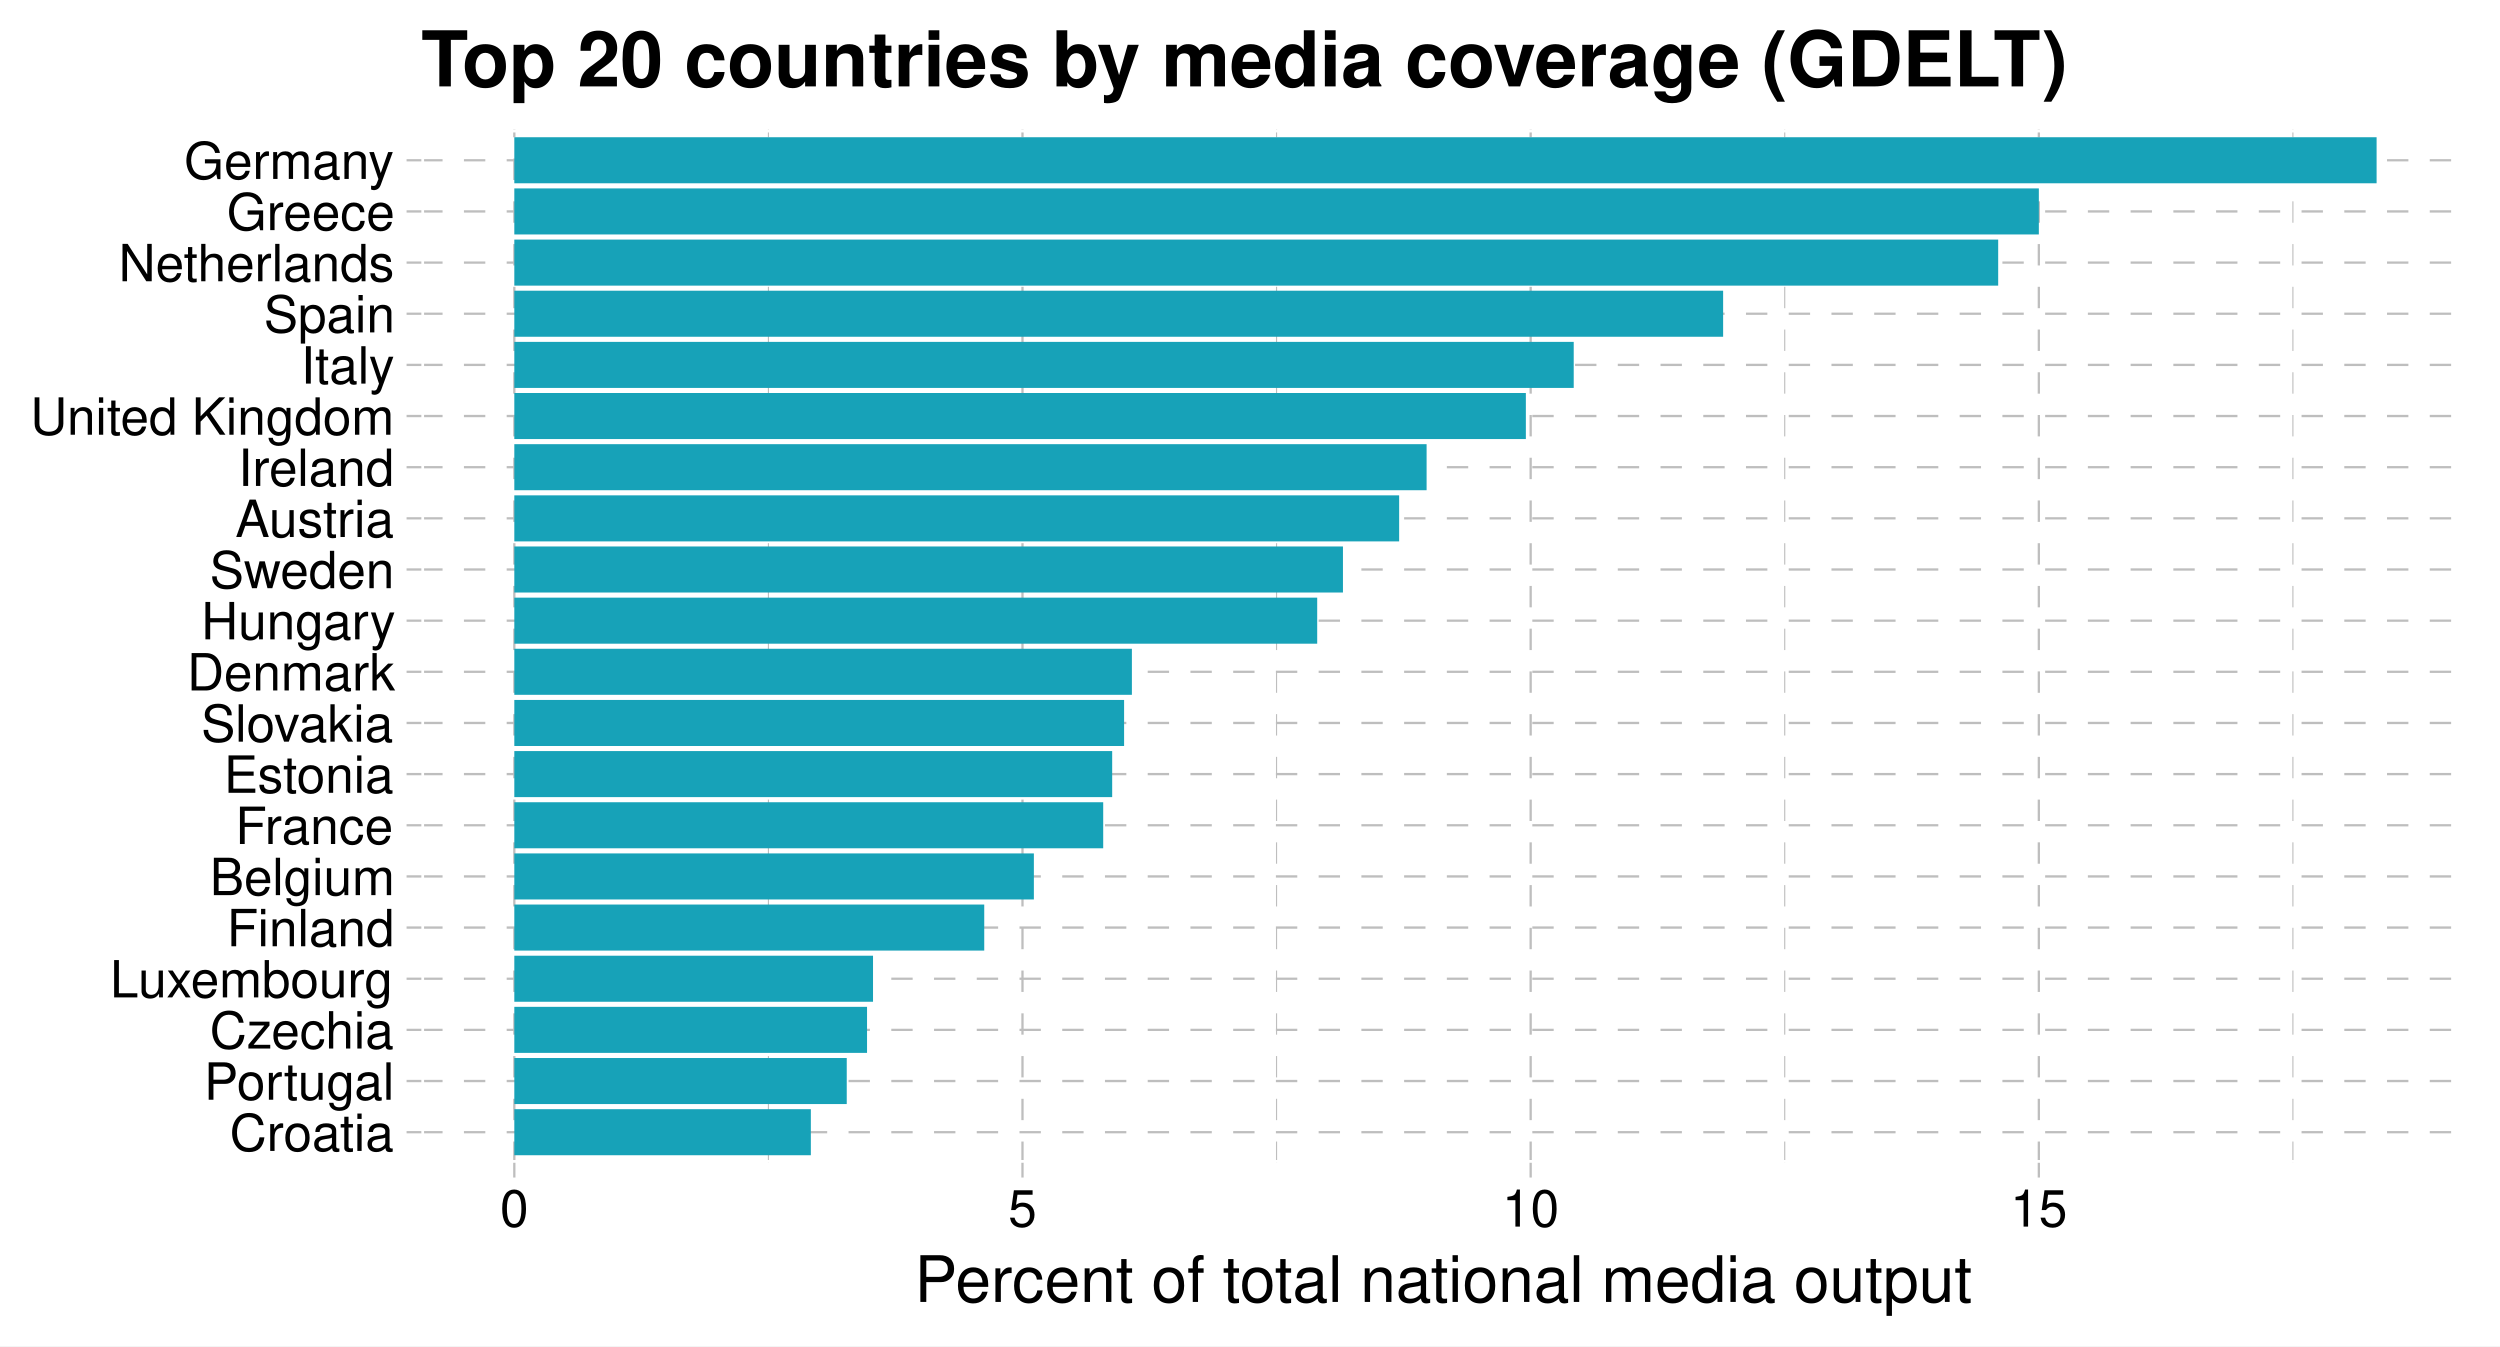
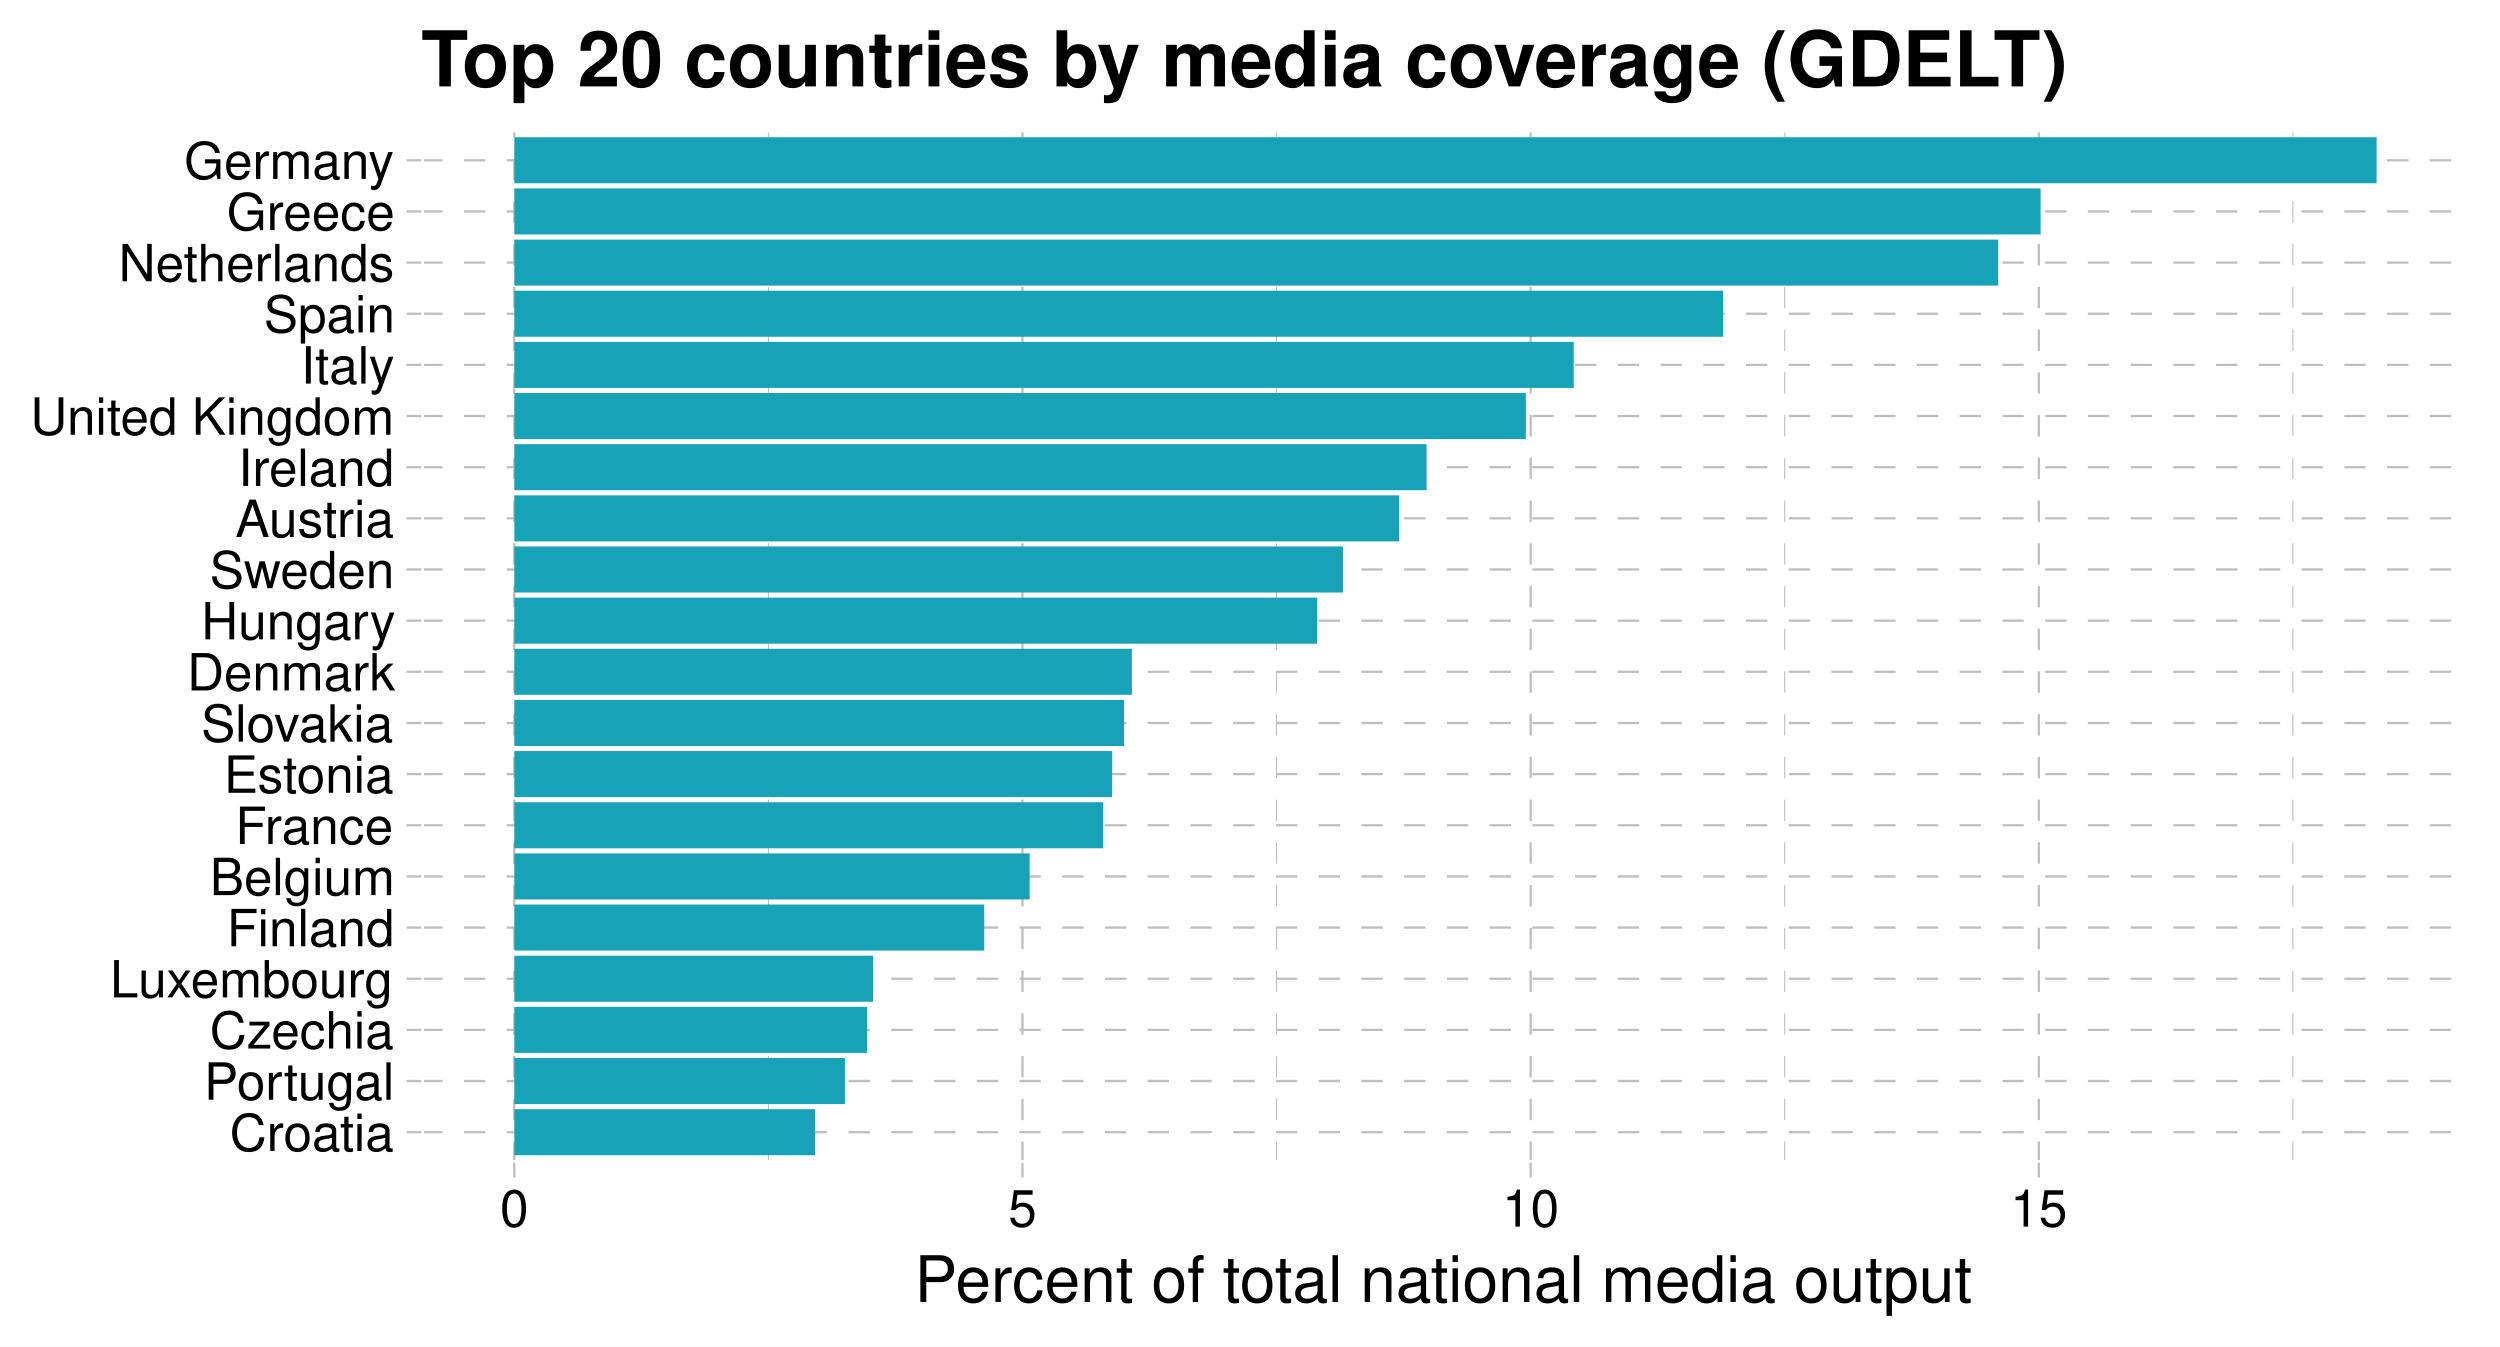
<svg xmlns="http://www.w3.org/2000/svg" viewBox="0 0 468.00 252.00">
  <defs>
    <style type="text/css">
    line, polyline, polygon, path, rect, circle {
      fill: none;
      stroke: #000000;
      stroke-linecap: round;
      stroke-linejoin: round;
      stroke-miterlimit: 10.00;
    }
  </style>
  </defs>
  <rect width="100%" height="100%" style="stroke: none; fill: #FFFFFF;" />
  <rect x="0.00" y="0.00" width="468.00" height="252.00" style="stroke-width: 1.07; stroke: none; fill: #FFFFFF;" />
  <defs>
    <clipPath id="cpNzguODV8NDYyLjMzfDIxNy42OXwyNC4yNg==">
      <rect x="78.85" y="24.26" width="383.48" height="193.43" />
    </clipPath>
  </defs>
  <rect x="78.85" y="24.26" width="383.48" height="193.43" style="stroke-width: 1.07; stroke: #FFFFFF;" clip-path="url(#cpNzguODV8NDYyLjMzfDIxNy42OXwyNC4yNg==)" />
  <polyline points="143.85,217.69 143.85,24.26 " style="stroke-width: 0.21; stroke: #BEBEBE; stroke-dasharray: 4.00,4.00; stroke-linecap: butt;" clip-path="url(#cpNzguODV8NDYyLjMzfDIxNy42OXwyNC4yNg==)" />
  <polyline points="238.97,217.69 238.97,24.26 " style="stroke-width: 0.21; stroke: #BEBEBE; stroke-dasharray: 4.00,4.00; stroke-linecap: butt;" clip-path="url(#cpNzguODV8NDYyLjMzfDIxNy42OXwyNC4yNg==)" />
  <polyline points="334.10,217.69 334.10,24.26 " style="stroke-width: 0.21; stroke: #BEBEBE; stroke-dasharray: 4.00,4.00; stroke-linecap: butt;" clip-path="url(#cpNzguODV8NDYyLjMzfDIxNy42OXwyNC4yNg==)" />
  <polyline points="429.23,217.69 429.23,24.26 " style="stroke-width: 0.21; stroke: #BEBEBE; stroke-dasharray: 4.00,4.00; stroke-linecap: butt;" clip-path="url(#cpNzguODV8NDYyLjMzfDIxNy42OXwyNC4yNg==)" />
  <polyline points="78.85,211.95 462.33,211.95 " style="stroke-width: 0.43; stroke: #BEBEBE; stroke-dasharray: 4.00,4.00; stroke-linecap: butt;" clip-path="url(#cpNzguODV8NDYyLjMzfDIxNy42OXwyNC4yNg==)" />
  <polyline points="78.85,202.37 462.33,202.37 " style="stroke-width: 0.43; stroke: #BEBEBE; stroke-dasharray: 4.00,4.00; stroke-linecap: butt;" clip-path="url(#cpNzguODV8NDYyLjMzfDIxNy42OXwyNC4yNg==)" />
  <polyline points="78.85,192.79 462.33,192.79 " style="stroke-width: 0.43; stroke: #BEBEBE; stroke-dasharray: 4.00,4.00; stroke-linecap: butt;" clip-path="url(#cpNzguODV8NDYyLjMzfDIxNy42OXwyNC4yNg==)" />
  <polyline points="78.85,183.22 462.33,183.22 " style="stroke-width: 0.43; stroke: #BEBEBE; stroke-dasharray: 4.00,4.00; stroke-linecap: butt;" clip-path="url(#cpNzguODV8NDYyLjMzfDIxNy42OXwyNC4yNg==)" />
  <polyline points="78.85,173.64 462.33,173.64 " style="stroke-width: 0.43; stroke: #BEBEBE; stroke-dasharray: 4.00,4.00; stroke-linecap: butt;" clip-path="url(#cpNzguODV8NDYyLjMzfDIxNy42OXwyNC4yNg==)" />
  <polyline points="78.85,164.07 462.33,164.07 " style="stroke-width: 0.43; stroke: #BEBEBE; stroke-dasharray: 4.00,4.00; stroke-linecap: butt;" clip-path="url(#cpNzguODV8NDYyLjMzfDIxNy42OXwyNC4yNg==)" />
  <polyline points="78.85,154.49 462.33,154.49 " style="stroke-width: 0.43; stroke: #BEBEBE; stroke-dasharray: 4.00,4.00; stroke-linecap: butt;" clip-path="url(#cpNzguODV8NDYyLjMzfDIxNy42OXwyNC4yNg==)" />
  <polyline points="78.85,144.91 462.33,144.91 " style="stroke-width: 0.43; stroke: #BEBEBE; stroke-dasharray: 4.00,4.00; stroke-linecap: butt;" clip-path="url(#cpNzguODV8NDYyLjMzfDIxNy42OXwyNC4yNg==)" />
  <polyline points="78.85,135.34 462.33,135.34 " style="stroke-width: 0.43; stroke: #BEBEBE; stroke-dasharray: 4.00,4.00; stroke-linecap: butt;" clip-path="url(#cpNzguODV8NDYyLjMzfDIxNy42OXwyNC4yNg==)" />
  <polyline points="78.85,125.76 462.33,125.76 " style="stroke-width: 0.43; stroke: #BEBEBE; stroke-dasharray: 4.00,4.00; stroke-linecap: butt;" clip-path="url(#cpNzguODV8NDYyLjMzfDIxNy42OXwyNC4yNg==)" />
  <polyline points="78.85,116.19 462.33,116.19 " style="stroke-width: 0.43; stroke: #BEBEBE; stroke-dasharray: 4.00,4.00; stroke-linecap: butt;" clip-path="url(#cpNzguODV8NDYyLjMzfDIxNy42OXwyNC4yNg==)" />
  <polyline points="78.85,106.61 462.33,106.61 " style="stroke-width: 0.43; stroke: #BEBEBE; stroke-dasharray: 4.00,4.00; stroke-linecap: butt;" clip-path="url(#cpNzguODV8NDYyLjMzfDIxNy42OXwyNC4yNg==)" />
  <polyline points="78.85,97.03 462.33,97.03 " style="stroke-width: 0.43; stroke: #BEBEBE; stroke-dasharray: 4.00,4.00; stroke-linecap: butt;" clip-path="url(#cpNzguODV8NDYyLjMzfDIxNy42OXwyNC4yNg==)" />
  <polyline points="78.85,87.46 462.33,87.46 " style="stroke-width: 0.43; stroke: #BEBEBE; stroke-dasharray: 4.00,4.00; stroke-linecap: butt;" clip-path="url(#cpNzguODV8NDYyLjMzfDIxNy42OXwyNC4yNg==)" />
  <polyline points="78.85,77.88 462.33,77.88 " style="stroke-width: 0.43; stroke: #BEBEBE; stroke-dasharray: 4.00,4.00; stroke-linecap: butt;" clip-path="url(#cpNzguODV8NDYyLjMzfDIxNy42OXwyNC4yNg==)" />
  <polyline points="78.85,68.31 462.33,68.31 " style="stroke-width: 0.43; stroke: #BEBEBE; stroke-dasharray: 4.00,4.00; stroke-linecap: butt;" clip-path="url(#cpNzguODV8NDYyLjMzfDIxNy42OXwyNC4yNg==)" />
  <polyline points="78.85,58.73 462.33,58.73 " style="stroke-width: 0.43; stroke: #BEBEBE; stroke-dasharray: 4.00,4.00; stroke-linecap: butt;" clip-path="url(#cpNzguODV8NDYyLjMzfDIxNy42OXwyNC4yNg==)" />
  <polyline points="78.85,49.16 462.33,49.16 " style="stroke-width: 0.43; stroke: #BEBEBE; stroke-dasharray: 4.00,4.00; stroke-linecap: butt;" clip-path="url(#cpNzguODV8NDYyLjMzfDIxNy42OXwyNC4yNg==)" />
  <polyline points="78.85,39.58 462.33,39.58 " style="stroke-width: 0.43; stroke: #BEBEBE; stroke-dasharray: 4.00,4.00; stroke-linecap: butt;" clip-path="url(#cpNzguODV8NDYyLjMzfDIxNy42OXwyNC4yNg==)" />
  <polyline points="78.85,30.00 462.33,30.00 " style="stroke-width: 0.43; stroke: #BEBEBE; stroke-dasharray: 4.00,4.00; stroke-linecap: butt;" clip-path="url(#cpNzguODV8NDYyLjMzfDIxNy42OXwyNC4yNg==)" />
  <polyline points="96.28,217.69 96.28,24.26 " style="stroke-width: 0.43; stroke: #BEBEBE; stroke-dasharray: 4.00,4.00; stroke-linecap: butt;" clip-path="url(#cpNzguODV8NDYyLjMzfDIxNy42OXwyNC4yNg==)" />
  <polyline points="191.41,217.69 191.41,24.26 " style="stroke-width: 0.43; stroke: #BEBEBE; stroke-dasharray: 4.00,4.00; stroke-linecap: butt;" clip-path="url(#cpNzguODV8NDYyLjMzfDIxNy42OXwyNC4yNg==)" />
  <polyline points="286.54,217.69 286.54,24.26 " style="stroke-width: 0.43; stroke: #BEBEBE; stroke-dasharray: 4.00,4.00; stroke-linecap: butt;" clip-path="url(#cpNzguODV8NDYyLjMzfDIxNy42OXwyNC4yNg==)" />
  <polyline points="381.67,217.69 381.67,24.26 " style="stroke-width: 0.43; stroke: #BEBEBE; stroke-dasharray: 4.00,4.00; stroke-linecap: butt;" clip-path="url(#cpNzguODV8NDYyLjMzfDIxNy42OXwyNC4yNg==)" />
-   <rect x="96.28" y="207.64" width="55.51" height="8.62" style="stroke-width: 1.07; stroke: none; stroke-linecap: butt; fill: #17A2B8;" clip-path="url(#cpNzguODV8NDYyLjMzfDIxNy42OXwyNC4yNg==)" />
-   <rect x="96.28" y="198.06" width="62.23" height="8.62" style="stroke-width: 1.07; stroke: none; stroke-linecap: butt; fill: #17A2B8;" clip-path="url(#cpNzguODV8NDYyLjMzfDIxNy42OXwyNC4yNg==)" />
+   <rect x="96.28" y="207.64" width="56.29" height="8.62" style="stroke-width: 1.07; stroke: none; stroke-linecap: butt; fill: #17A2B8;" clip-path="url(#cpNzguODV8NDYyLjMzfDIxNy42OXwyNC4yNg==)" />
+   <rect x="96.28" y="198.06" width="61.89" height="8.62" style="stroke-width: 1.07; stroke: none; stroke-linecap: butt; fill: #17A2B8;" clip-path="url(#cpNzguODV8NDYyLjMzfDIxNy42OXwyNC4yNg==)" />
  <rect x="96.28" y="188.48" width="66.03" height="8.62" style="stroke-width: 1.07; stroke: none; stroke-linecap: butt; fill: #17A2B8;" clip-path="url(#cpNzguODV8NDYyLjMzfDIxNy42OXwyNC4yNg==)" />
  <rect x="96.28" y="178.91" width="67.15" height="8.62" style="stroke-width: 1.07; stroke: none; stroke-linecap: butt; fill: #17A2B8;" clip-path="url(#cpNzguODV8NDYyLjMzfDIxNy42OXwyNC4yNg==)" />
  <rect x="96.28" y="169.33" width="87.97" height="8.62" style="stroke-width: 1.07; stroke: none; stroke-linecap: butt; fill: #17A2B8;" clip-path="url(#cpNzguODV8NDYyLjMzfDIxNy42OXwyNC4yNg==)" />
-   <rect x="96.28" y="159.76" width="97.26" height="8.62" style="stroke-width: 1.07; stroke: none; stroke-linecap: butt; fill: #17A2B8;" clip-path="url(#cpNzguODV8NDYyLjMzfDIxNy42OXwyNC4yNg==)" />
+   <rect x="96.28" y="159.76" width="96.47" height="8.62" style="stroke-width: 1.07; stroke: none; stroke-linecap: butt; fill: #17A2B8;" clip-path="url(#cpNzguODV8NDYyLjMzfDIxNy42OXwyNC4yNg==)" />
  <rect x="96.28" y="150.18" width="110.24" height="8.62" style="stroke-width: 1.07; stroke: none; stroke-linecap: butt; fill: #17A2B8;" clip-path="url(#cpNzguODV8NDYyLjMzfDIxNy42OXwyNC4yNg==)" />
  <rect x="96.28" y="140.60" width="111.92" height="8.62" style="stroke-width: 1.07; stroke: none; stroke-linecap: butt; fill: #17A2B8;" clip-path="url(#cpNzguODV8NDYyLjMzfDIxNy42OXwyNC4yNg==)" />
  <rect x="96.28" y="131.03" width="114.15" height="8.62" style="stroke-width: 1.07; stroke: none; stroke-linecap: butt; fill: #17A2B8;" clip-path="url(#cpNzguODV8NDYyLjMzfDIxNy42OXwyNC4yNg==)" />
  <rect x="96.28" y="121.45" width="115.61" height="8.62" style="stroke-width: 1.07; stroke: none; stroke-linecap: butt; fill: #17A2B8;" clip-path="url(#cpNzguODV8NDYyLjMzfDIxNy42OXwyNC4yNg==)" />
  <rect x="96.28" y="111.88" width="150.30" height="8.62" style="stroke-width: 1.07; stroke: none; stroke-linecap: butt; fill: #17A2B8;" clip-path="url(#cpNzguODV8NDYyLjMzfDIxNy42OXwyNC4yNg==)" />
  <rect x="96.28" y="102.30" width="155.12" height="8.62" style="stroke-width: 1.07; stroke: none; stroke-linecap: butt; fill: #17A2B8;" clip-path="url(#cpNzguODV8NDYyLjMzfDIxNy42OXwyNC4yNg==)" />
  <rect x="96.28" y="92.73" width="165.64" height="8.62" style="stroke-width: 1.07; stroke: none; stroke-linecap: butt; fill: #17A2B8;" clip-path="url(#cpNzguODV8NDYyLjMzfDIxNy42OXwyNC4yNg==)" />
  <rect x="96.28" y="83.15" width="170.78" height="8.62" style="stroke-width: 1.07; stroke: none; stroke-linecap: butt; fill: #17A2B8;" clip-path="url(#cpNzguODV8NDYyLjMzfDIxNy42OXwyNC4yNg==)" />
  <rect x="96.28" y="73.57" width="189.36" height="8.62" style="stroke-width: 1.07; stroke: none; stroke-linecap: butt; fill: #17A2B8;" clip-path="url(#cpNzguODV8NDYyLjMzfDIxNy42OXwyNC4yNg==)" />
  <rect x="96.28" y="64.00" width="198.32" height="8.62" style="stroke-width: 1.07; stroke: none; stroke-linecap: butt; fill: #17A2B8;" clip-path="url(#cpNzguODV8NDYyLjMzfDIxNy42OXwyNC4yNg==)" />
  <rect x="96.28" y="54.42" width="226.29" height="8.62" style="stroke-width: 1.07; stroke: none; stroke-linecap: butt; fill: #17A2B8;" clip-path="url(#cpNzguODV8NDYyLjMzfDIxNy42OXwyNC4yNg==)" />
  <rect x="96.28" y="44.85" width="277.78" height="8.62" style="stroke-width: 1.07; stroke: none; stroke-linecap: butt; fill: #17A2B8;" clip-path="url(#cpNzguODV8NDYyLjMzfDIxNy42OXwyNC4yNg==)" />
-   <rect x="96.28" y="35.27" width="285.39" height="8.62" style="stroke-width: 1.07; stroke: none; stroke-linecap: butt; fill: #17A2B8;" clip-path="url(#cpNzguODV8NDYyLjMzfDIxNy42OXwyNC4yNg==)" />
+   <rect x="96.28" y="35.27" width="285.72" height="8.62" style="stroke-width: 1.07; stroke: none; stroke-linecap: butt; fill: #17A2B8;" clip-path="url(#cpNzguODV8NDYyLjMzfDIxNy42OXwyNC4yNg==)" />
  <rect x="96.28" y="25.69" width="348.62" height="8.62" style="stroke-width: 1.07; stroke: none; stroke-linecap: butt; fill: #17A2B8;" clip-path="url(#cpNzguODV8NDYyLjMzfDIxNy42OXwyNC4yNg==)" />
  <rect x="78.85" y="24.26" width="383.48" height="193.43" style="stroke-width: 1.07; stroke: #FFFFFF;" clip-path="url(#cpNzguODV8NDYyLjMzfDIxNy42OXwyNC4yNg==)" />
  <defs>
    <clipPath id="cpMC4wMHw0NjguMDB8MjUyLjAwfDAuMDA=">
      <rect x="0.00" y="0.00" width="468.00" height="252.00" />
    </clipPath>
  </defs>
  <g clip-path="url(#cpMC4wMHw0NjguMDB8MjUyLjAwfDAuMDA=)">
    <text x="43.00" y="215.45" style="font-size: 9.60px; font-family: Nimbus Sans L;" textLength="30.92px" lengthAdjust="spacingAndGlyphs">Croatia</text>
  </g>
  <g clip-path="url(#cpMC4wMHw0NjguMDB8MjUyLjAwfDAuMDA=)">
    <text x="38.19" y="205.87" style="font-size: 9.60px; font-family: Nimbus Sans L;" textLength="35.73px" lengthAdjust="spacingAndGlyphs">Portugal</text>
  </g>
  <g clip-path="url(#cpMC4wMHw0NjguMDB8MjUyLjAwfDAuMDA=)">
    <text x="39.27" y="196.29" style="font-size: 9.60px; font-family: Nimbus Sans L;" textLength="34.65px" lengthAdjust="spacingAndGlyphs">Czechia</text>
  </g>
  <g clip-path="url(#cpMC4wMHw0NjguMDB8MjUyLjAwfDAuMDA=)">
    <text x="20.60" y="186.72" style="font-size: 9.60px; font-family: Nimbus Sans L;" textLength="53.32px" lengthAdjust="spacingAndGlyphs">Luxembourg</text>
  </g>
  <g clip-path="url(#cpMC4wMHw0NjguMDB8MjUyLjAwfDAuMDA=)">
    <text x="42.46" y="177.14" style="font-size: 9.60px; font-family: Nimbus Sans L;" textLength="31.46px" lengthAdjust="spacingAndGlyphs">Finland</text>
  </g>
  <g clip-path="url(#cpMC4wMHw0NjguMDB8MjUyLjAwfDAuMDA=)">
    <text x="39.27" y="167.57" style="font-size: 9.60px; font-family: Nimbus Sans L;" textLength="34.65px" lengthAdjust="spacingAndGlyphs">Belgium</text>
  </g>
  <g clip-path="url(#cpMC4wMHw0NjguMDB8MjUyLjAwfDAuMDA=)">
    <text x="44.06" y="157.99" style="font-size: 9.60px; font-family: Nimbus Sans L;" textLength="29.86px" lengthAdjust="spacingAndGlyphs">France</text>
  </g>
  <g clip-path="url(#cpMC4wMHw0NjguMDB8MjUyLjAwfDAuMDA=)">
    <text x="41.92" y="148.41" style="font-size: 9.60px; font-family: Nimbus Sans L;" textLength="32.00px" lengthAdjust="spacingAndGlyphs">Estonia</text>
  </g>
  <g clip-path="url(#cpMC4wMHw0NjguMDB8MjUyLjAwfDAuMDA=)">
    <text x="37.66" y="138.84" style="font-size: 9.60px; font-family: Nimbus Sans L;" textLength="36.25px" lengthAdjust="spacingAndGlyphs">Slovakia</text>
  </g>
  <g clip-path="url(#cpMC4wMHw0NjguMDB8MjUyLjAwfDAuMDA=)">
    <text x="35.01" y="129.26" style="font-size: 9.60px; font-family: Nimbus Sans L;" textLength="38.91px" lengthAdjust="spacingAndGlyphs">Denmark</text>
  </g>
  <g clip-path="url(#cpMC4wMHw0NjguMDB8MjUyLjAwfDAuMDA=)">
    <text x="37.66" y="119.69" style="font-size: 9.60px; font-family: Nimbus Sans L;" textLength="36.25px" lengthAdjust="spacingAndGlyphs">Hungary</text>
  </g>
  <g clip-path="url(#cpMC4wMHw0NjguMDB8MjUyLjAwfDAuMDA=)">
    <text x="39.26" y="110.11" style="font-size: 9.60px; font-family: Nimbus Sans L;" textLength="34.66px" lengthAdjust="spacingAndGlyphs">Sweden</text>
  </g>
  <g clip-path="url(#cpMC4wMHw0NjguMDB8MjUyLjAwfDAuMDA=)">
    <text x="44.06" y="100.53" style="font-size: 9.60px; font-family: Nimbus Sans L;" textLength="29.86px" lengthAdjust="spacingAndGlyphs">Austria</text>
  </g>
  <g clip-path="url(#cpMC4wMHw0NjguMDB8MjUyLjAwfDAuMDA=)">
    <text x="44.59" y="90.96" style="font-size: 9.60px; font-family: Nimbus Sans L;" textLength="29.33px" lengthAdjust="spacingAndGlyphs">Ireland</text>
  </g>
  <g clip-path="url(#cpMC4wMHw0NjguMDB8MjUyLjAwfDAuMDA=)">
    <text x="5.67" y="81.38" style="font-size: 9.60px; font-family: Nimbus Sans L;" textLength="68.25px" lengthAdjust="spacingAndGlyphs">United Kingdom</text>
  </g>
  <g clip-path="url(#cpMC4wMHw0NjguMDB8MjUyLjAwfDAuMDA=)">
    <text x="56.32" y="71.81" style="font-size: 9.60px; font-family: Nimbus Sans L;" textLength="17.59px" lengthAdjust="spacingAndGlyphs">Italy</text>
  </g>
  <g clip-path="url(#cpMC4wMHw0NjguMDB8MjUyLjAwfDAuMDA=)">
    <text x="49.39" y="62.23" style="font-size: 9.60px; font-family: Nimbus Sans L;" textLength="24.53px" lengthAdjust="spacingAndGlyphs">Spain</text>
  </g>
  <g clip-path="url(#cpMC4wMHw0NjguMDB8MjUyLjAwfDAuMDA=)">
    <text x="22.20" y="52.66" style="font-size: 9.60px; font-family: Nimbus Sans L;" textLength="51.72px" lengthAdjust="spacingAndGlyphs">Netherlands</text>
  </g>
  <g clip-path="url(#cpMC4wMHw0NjguMDB8MjUyLjAwfDAuMDA=)">
    <text x="42.46" y="43.08" style="font-size: 9.60px; font-family: Nimbus Sans L;" textLength="31.46px" lengthAdjust="spacingAndGlyphs">Greece</text>
  </g>
  <g clip-path="url(#cpMC4wMHw0NjguMDB8MjUyLjAwfDAuMDA=)">
    <text x="34.47" y="33.50" style="font-size: 9.60px; font-family: Nimbus Sans L;" textLength="39.45px" lengthAdjust="spacingAndGlyphs">Germany</text>
  </g>
  <polyline points="76.11,211.95 78.85,211.95 " style="stroke-width: 0.43; stroke: #BEBEBE; stroke-linecap: butt;" clip-path="url(#cpMC4wMHw0NjguMDB8MjUyLjAwfDAuMDA=)" />
  <polyline points="76.11,202.37 78.85,202.37 " style="stroke-width: 0.43; stroke: #BEBEBE; stroke-linecap: butt;" clip-path="url(#cpMC4wMHw0NjguMDB8MjUyLjAwfDAuMDA=)" />
  <polyline points="76.11,192.79 78.85,192.79 " style="stroke-width: 0.43; stroke: #BEBEBE; stroke-linecap: butt;" clip-path="url(#cpMC4wMHw0NjguMDB8MjUyLjAwfDAuMDA=)" />
  <polyline points="76.11,183.22 78.85,183.22 " style="stroke-width: 0.43; stroke: #BEBEBE; stroke-linecap: butt;" clip-path="url(#cpMC4wMHw0NjguMDB8MjUyLjAwfDAuMDA=)" />
  <polyline points="76.11,173.64 78.85,173.64 " style="stroke-width: 0.43; stroke: #BEBEBE; stroke-linecap: butt;" clip-path="url(#cpMC4wMHw0NjguMDB8MjUyLjAwfDAuMDA=)" />
  <polyline points="76.11,164.07 78.85,164.07 " style="stroke-width: 0.43; stroke: #BEBEBE; stroke-linecap: butt;" clip-path="url(#cpMC4wMHw0NjguMDB8MjUyLjAwfDAuMDA=)" />
  <polyline points="76.11,154.49 78.85,154.49 " style="stroke-width: 0.43; stroke: #BEBEBE; stroke-linecap: butt;" clip-path="url(#cpMC4wMHw0NjguMDB8MjUyLjAwfDAuMDA=)" />
  <polyline points="76.11,144.91 78.85,144.91 " style="stroke-width: 0.43; stroke: #BEBEBE; stroke-linecap: butt;" clip-path="url(#cpMC4wMHw0NjguMDB8MjUyLjAwfDAuMDA=)" />
  <polyline points="76.11,135.34 78.85,135.34 " style="stroke-width: 0.43; stroke: #BEBEBE; stroke-linecap: butt;" clip-path="url(#cpMC4wMHw0NjguMDB8MjUyLjAwfDAuMDA=)" />
  <polyline points="76.11,125.76 78.85,125.76 " style="stroke-width: 0.43; stroke: #BEBEBE; stroke-linecap: butt;" clip-path="url(#cpMC4wMHw0NjguMDB8MjUyLjAwfDAuMDA=)" />
  <polyline points="76.11,116.19 78.85,116.19 " style="stroke-width: 0.43; stroke: #BEBEBE; stroke-linecap: butt;" clip-path="url(#cpMC4wMHw0NjguMDB8MjUyLjAwfDAuMDA=)" />
  <polyline points="76.11,106.61 78.85,106.61 " style="stroke-width: 0.43; stroke: #BEBEBE; stroke-linecap: butt;" clip-path="url(#cpMC4wMHw0NjguMDB8MjUyLjAwfDAuMDA=)" />
  <polyline points="76.11,97.03 78.85,97.03 " style="stroke-width: 0.43; stroke: #BEBEBE; stroke-linecap: butt;" clip-path="url(#cpMC4wMHw0NjguMDB8MjUyLjAwfDAuMDA=)" />
  <polyline points="76.11,87.46 78.85,87.46 " style="stroke-width: 0.43; stroke: #BEBEBE; stroke-linecap: butt;" clip-path="url(#cpMC4wMHw0NjguMDB8MjUyLjAwfDAuMDA=)" />
  <polyline points="76.11,77.88 78.85,77.88 " style="stroke-width: 0.43; stroke: #BEBEBE; stroke-linecap: butt;" clip-path="url(#cpMC4wMHw0NjguMDB8MjUyLjAwfDAuMDA=)" />
  <polyline points="76.11,68.31 78.85,68.31 " style="stroke-width: 0.43; stroke: #BEBEBE; stroke-linecap: butt;" clip-path="url(#cpMC4wMHw0NjguMDB8MjUyLjAwfDAuMDA=)" />
  <polyline points="76.11,58.73 78.85,58.73 " style="stroke-width: 0.43; stroke: #BEBEBE; stroke-linecap: butt;" clip-path="url(#cpMC4wMHw0NjguMDB8MjUyLjAwfDAuMDA=)" />
  <polyline points="76.11,49.16 78.85,49.16 " style="stroke-width: 0.43; stroke: #BEBEBE; stroke-linecap: butt;" clip-path="url(#cpMC4wMHw0NjguMDB8MjUyLjAwfDAuMDA=)" />
  <polyline points="76.11,39.58 78.85,39.58 " style="stroke-width: 0.43; stroke: #BEBEBE; stroke-linecap: butt;" clip-path="url(#cpMC4wMHw0NjguMDB8MjUyLjAwfDAuMDA=)" />
  <polyline points="76.11,30.00 78.85,30.00 " style="stroke-width: 0.43; stroke: #BEBEBE; stroke-linecap: butt;" clip-path="url(#cpMC4wMHw0NjguMDB8MjUyLjAwfDAuMDA=)" />
  <polyline points="96.28,220.43 96.28,217.69 " style="stroke-width: 0.43; stroke: #BEBEBE; stroke-linecap: butt;" clip-path="url(#cpMC4wMHw0NjguMDB8MjUyLjAwfDAuMDA=)" />
  <polyline points="191.41,220.43 191.41,217.69 " style="stroke-width: 0.43; stroke: #BEBEBE; stroke-linecap: butt;" clip-path="url(#cpMC4wMHw0NjguMDB8MjUyLjAwfDAuMDA=)" />
  <polyline points="286.54,220.43 286.54,217.69 " style="stroke-width: 0.43; stroke: #BEBEBE; stroke-linecap: butt;" clip-path="url(#cpMC4wMHw0NjguMDB8MjUyLjAwfDAuMDA=)" />
  <polyline points="381.67,220.43 381.67,217.69 " style="stroke-width: 0.43; stroke: #BEBEBE; stroke-linecap: butt;" clip-path="url(#cpMC4wMHw0NjguMDB8MjUyLjAwfDAuMDA=)" />
  <g clip-path="url(#cpMC4wMHw0NjguMDB8MjUyLjAwfDAuMDA=)">
    <text x="93.61" y="229.62" style="font-size: 9.60px; font-family: Nimbus Sans L;" textLength="5.33px" lengthAdjust="spacingAndGlyphs">0</text>
  </g>
  <g clip-path="url(#cpMC4wMHw0NjguMDB8MjUyLjAwfDAuMDA=)">
    <text x="188.74" y="229.62" style="font-size: 9.60px; font-family: Nimbus Sans L;" textLength="5.33px" lengthAdjust="spacingAndGlyphs">5</text>
  </g>
  <g clip-path="url(#cpMC4wMHw0NjguMDB8MjUyLjAwfDAuMDA=)">
    <text x="281.20" y="229.62" style="font-size: 9.60px; font-family: Nimbus Sans L;" textLength="10.67px" lengthAdjust="spacingAndGlyphs">10</text>
  </g>
  <g clip-path="url(#cpMC4wMHw0NjguMDB8MjUyLjAwfDAuMDA=)">
    <text x="376.33" y="229.62" style="font-size: 9.60px; font-family: Nimbus Sans L;" textLength="10.67px" lengthAdjust="spacingAndGlyphs">15</text>
  </g>
  <g clip-path="url(#cpMC4wMHw0NjguMDB8MjUyLjAwfDAuMDA=)">
    <text x="171.20" y="243.72" style="font-size: 12.00px; font-family: Nimbus Sans L;" textLength="198.78px" lengthAdjust="spacingAndGlyphs">Percent of total national media output</text>
  </g>
  <g clip-path="url(#cpMC4wMHw0NjguMDB8MjUyLjAwfDAuMDA=)">
    <text x="78.85" y="16.17" style="font-size: 14.40px; font-weight: bold; font-family: Nimbus Sans L;" textLength="311.42px" lengthAdjust="spacingAndGlyphs">Top 20 countries by media coverage (GDELT)</text>
  </g>
</svg>
